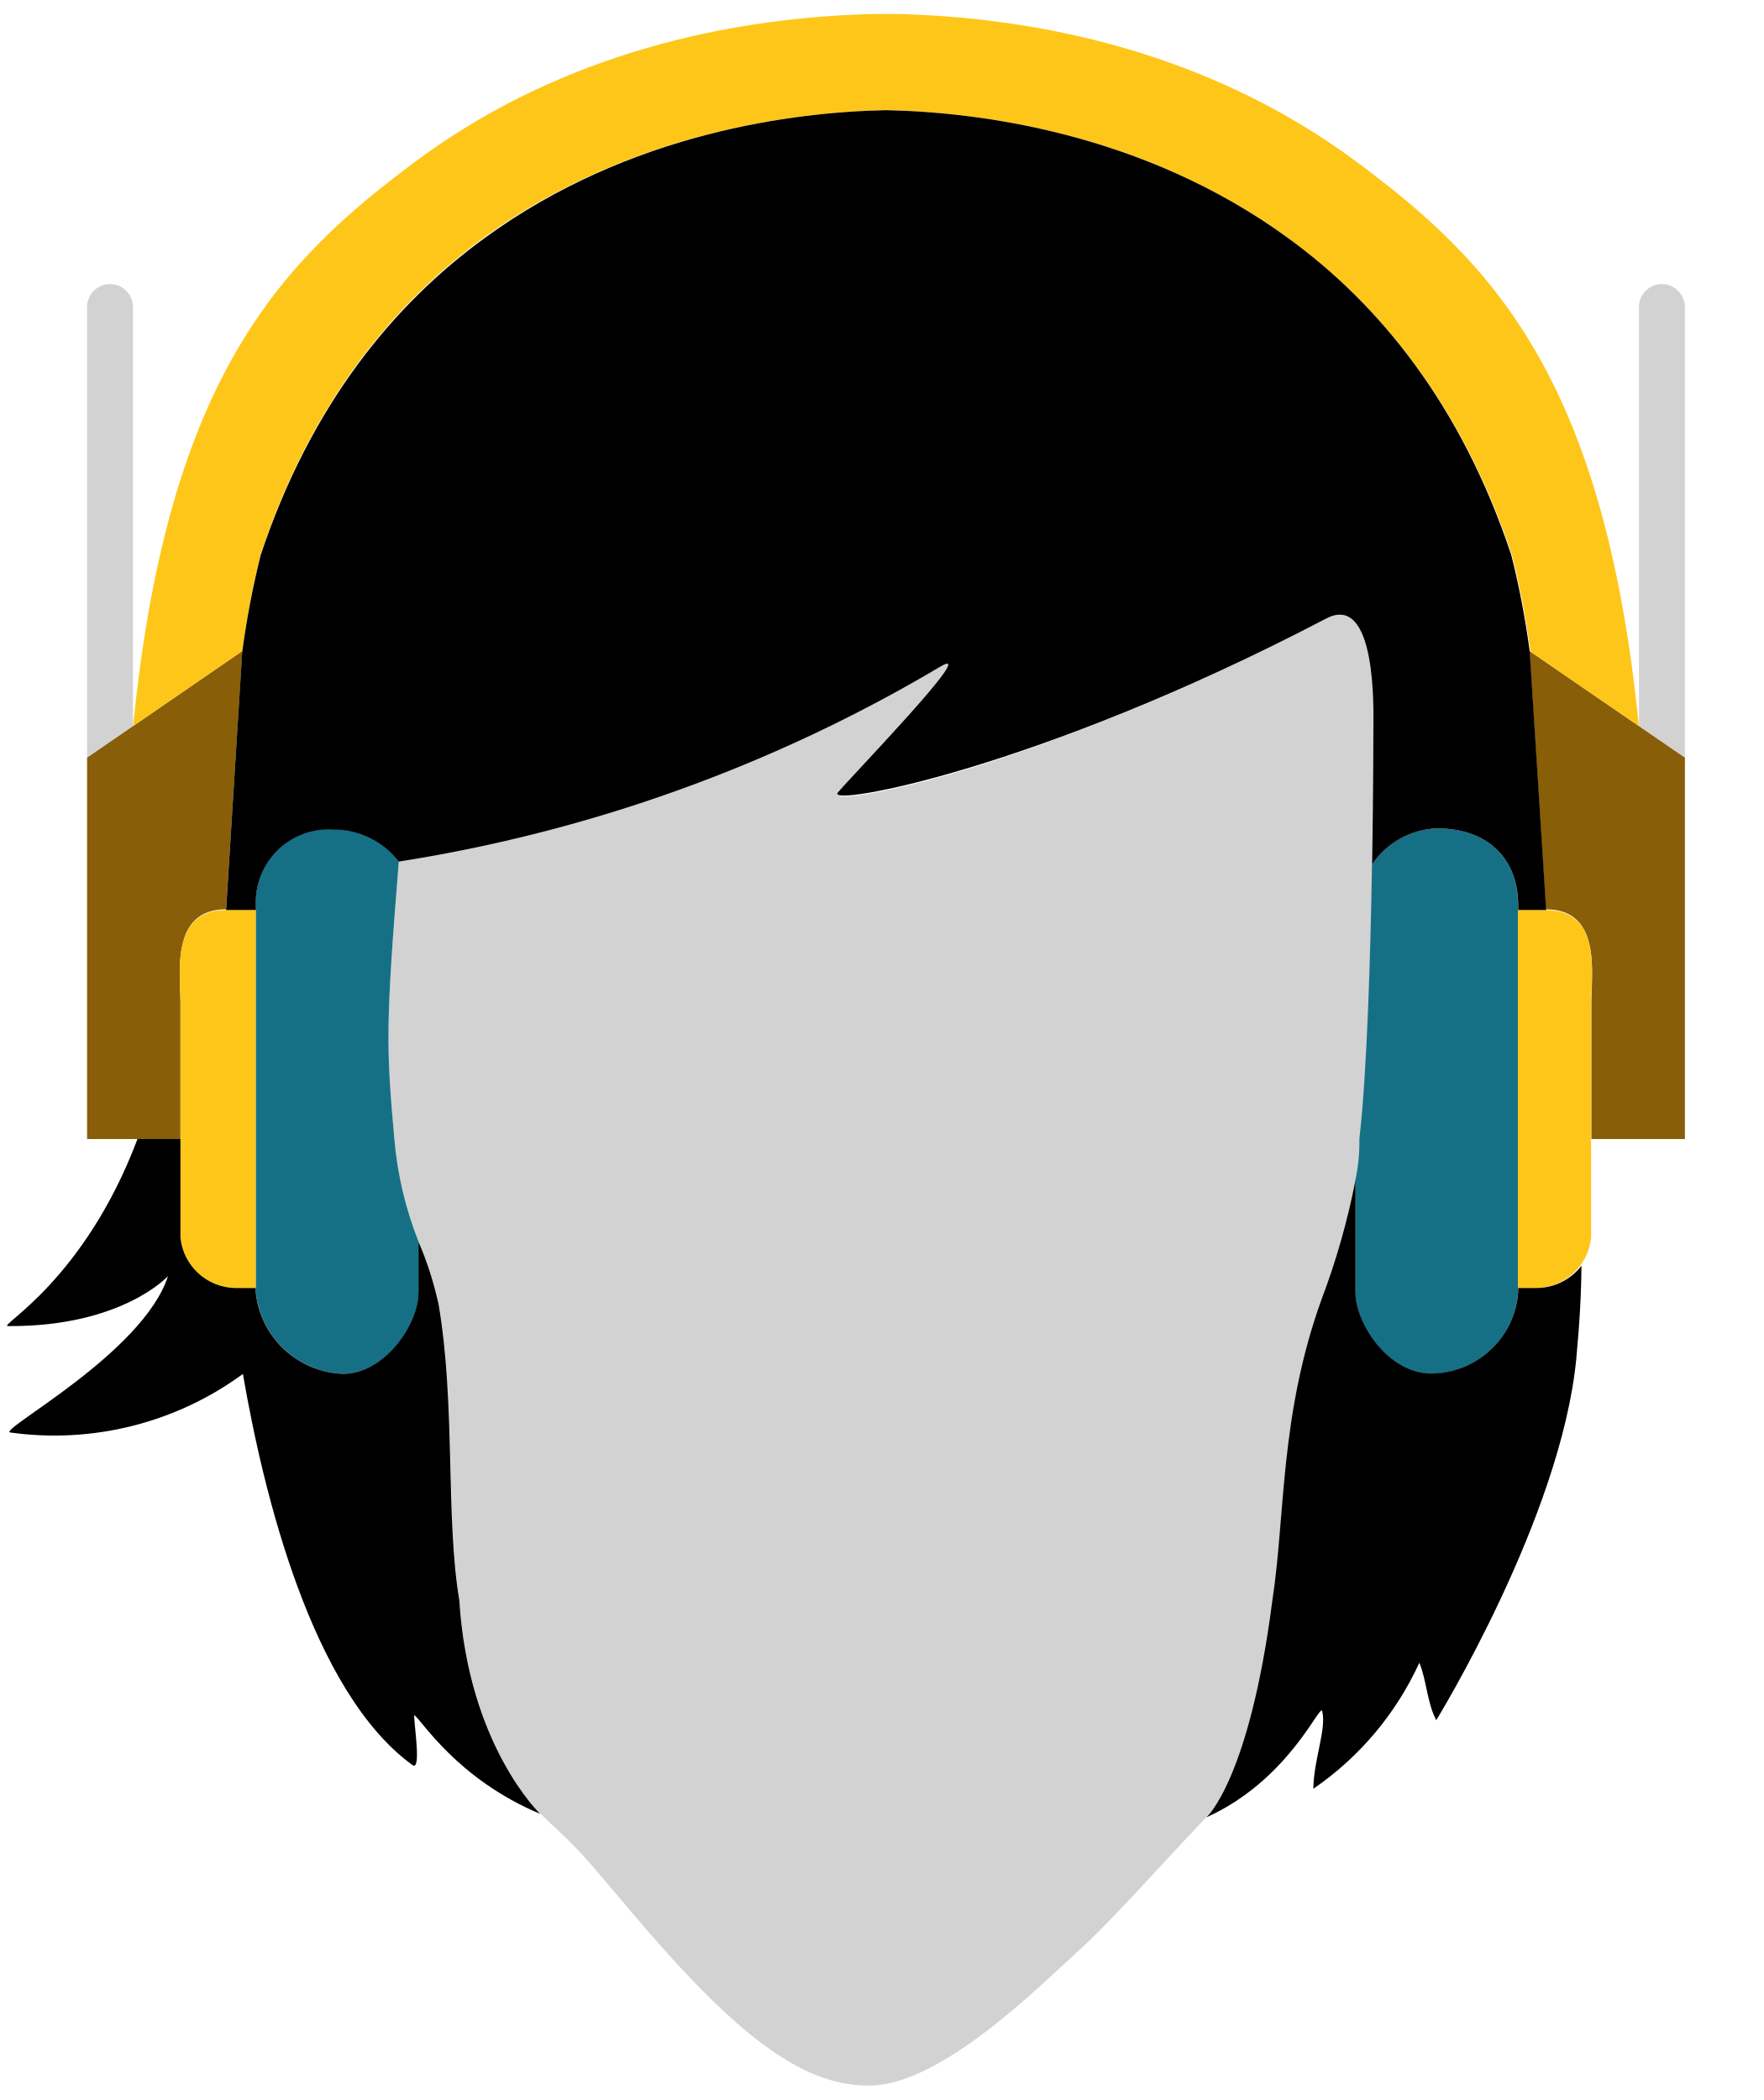
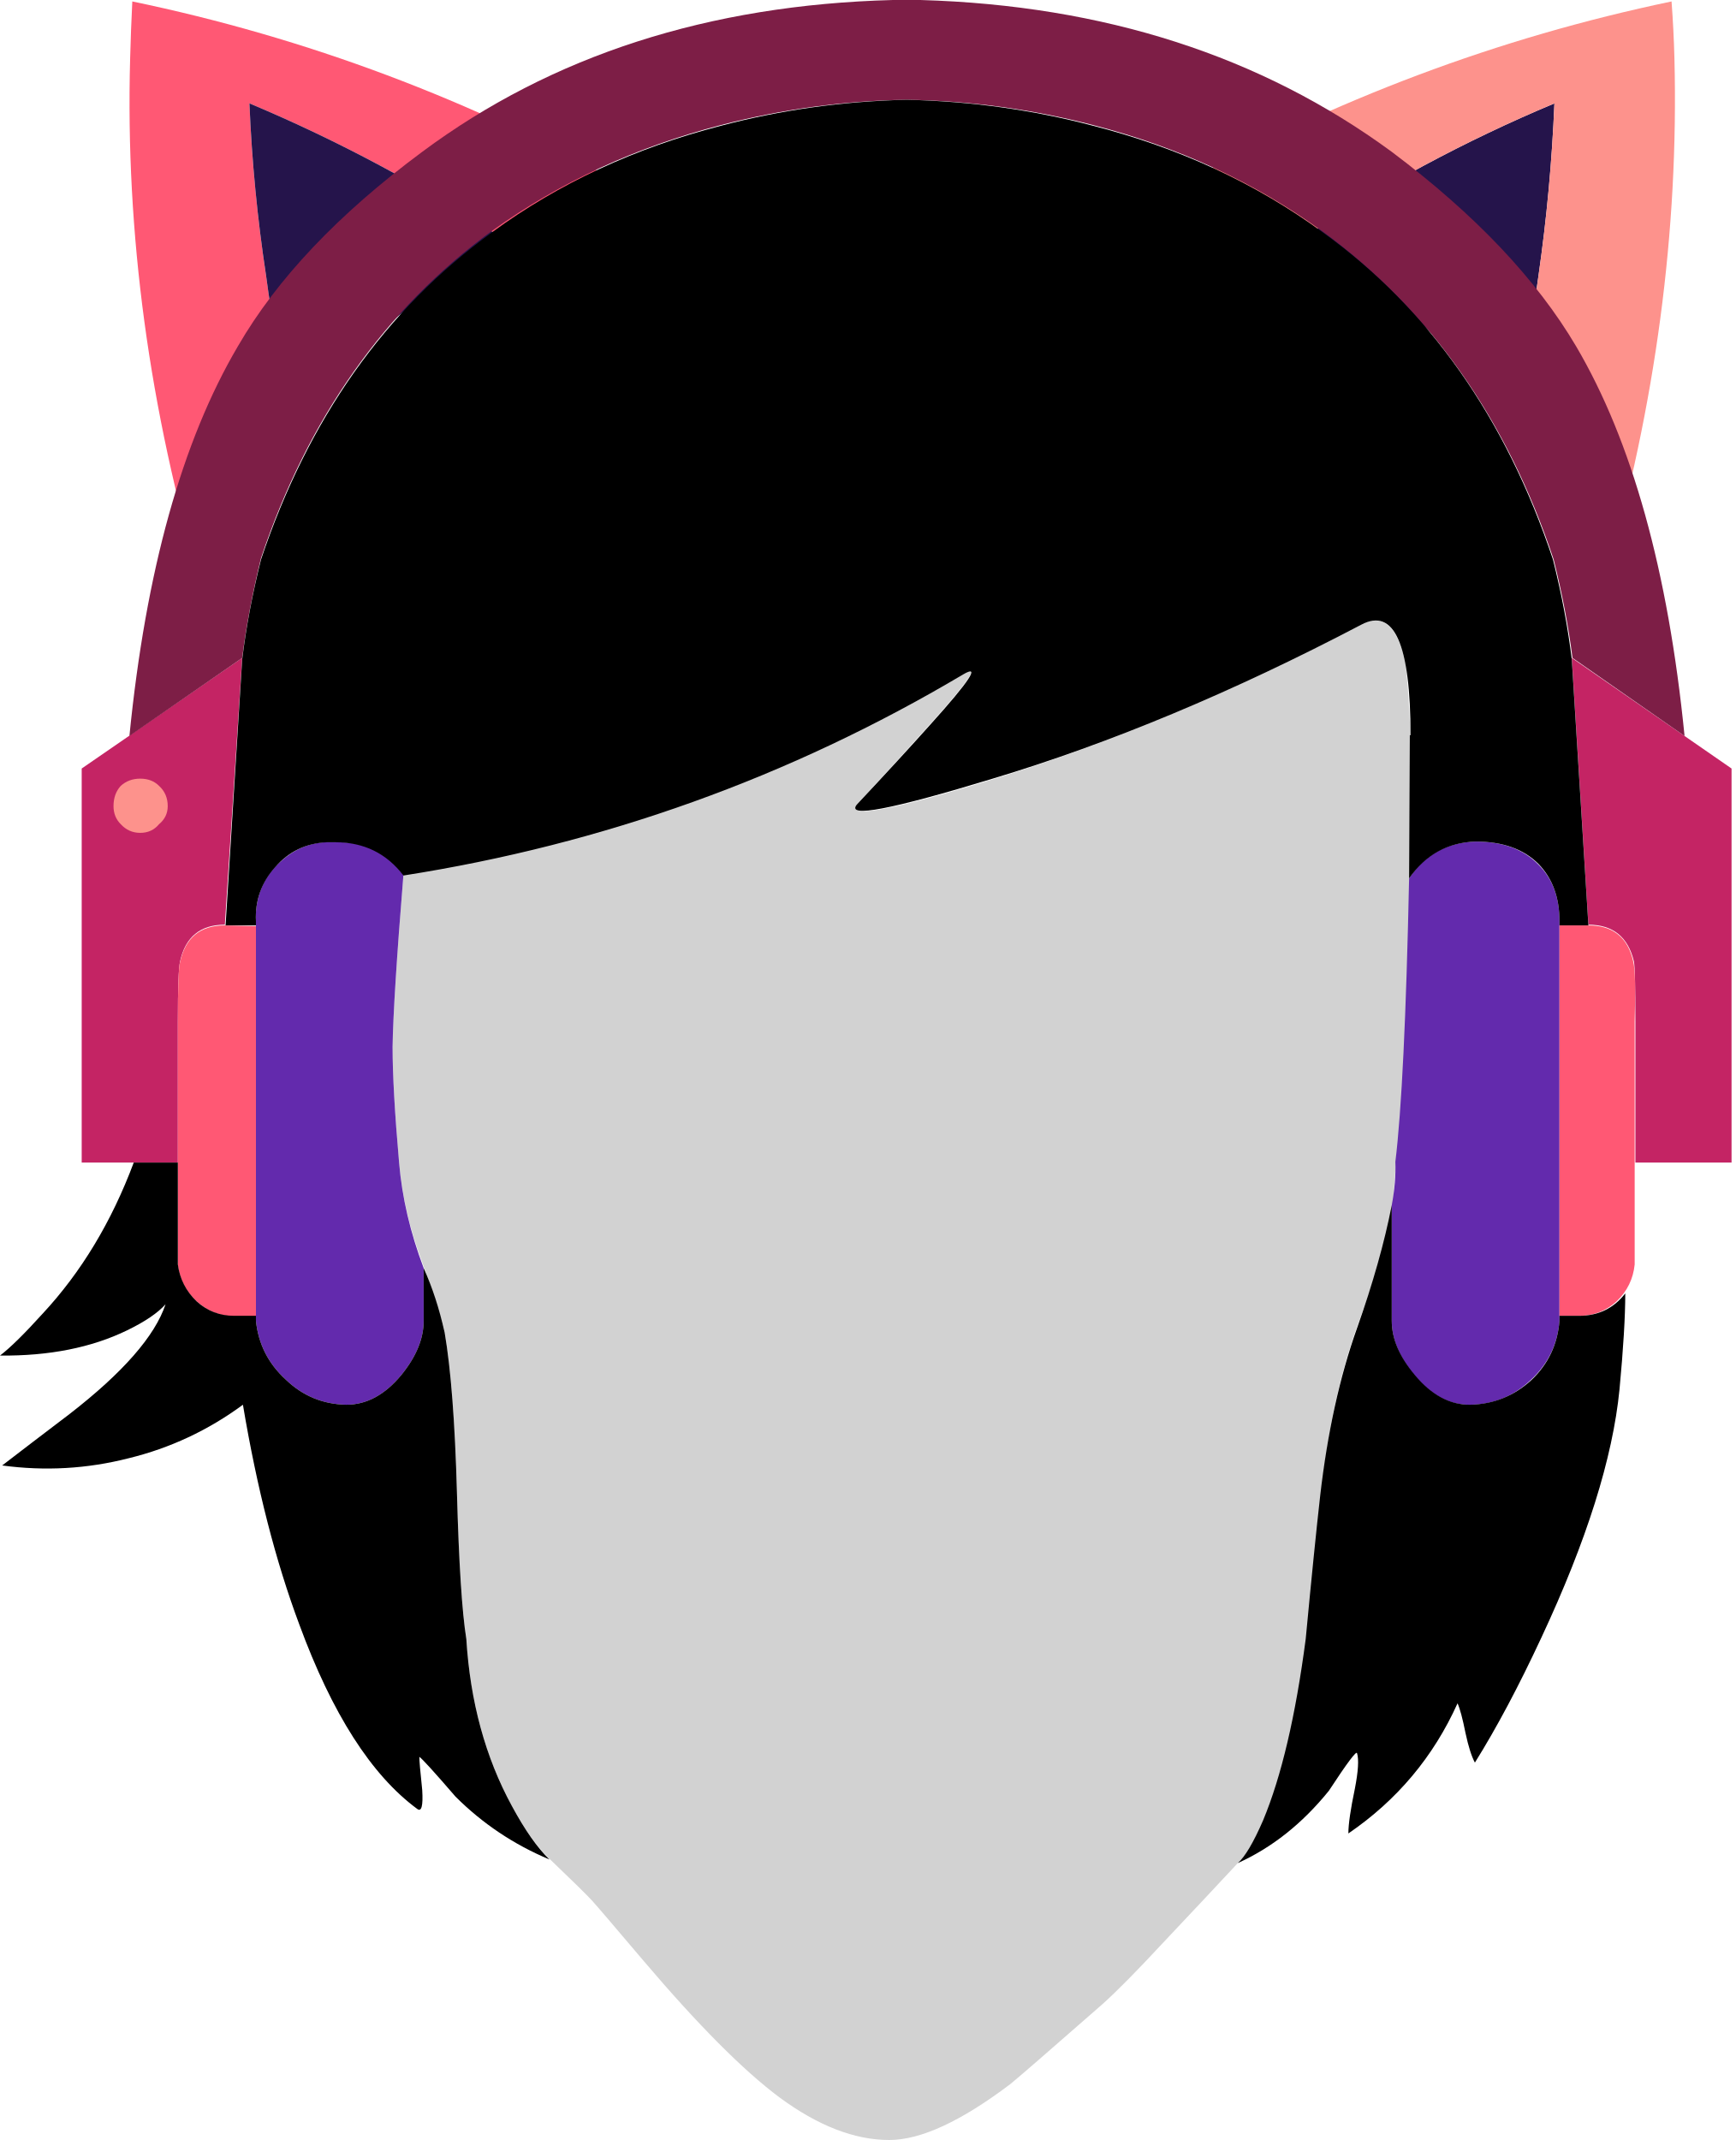
- <svg xmlns="http://www.w3.org/2000/svg" viewBox="0 0 126 150">
-   <path d="m7.86 20.29a1.64 1.64 0 0 0 -1.64 1.64v32.19l3.28-2.25v-29.94a1.65 1.65 0 0 0 -1.64-1.64z" fill="#d2d2d2" />
-   <path d="m17.31 46.5-11.09 7.62v27.24h6.67v-9.72c0-2.15-.72-6.69 3.26-6.69z" fill="#895e08" />
-   <path d="m118.71 20.29a1.64 1.64 0 0 0 -1.64 1.64v29.94l3.28 2.25v-32.19a1.65 1.65 0 0 0 -1.64-1.64z" fill="#d2d2d2" />
-   <path d="m109.25 46.5 11.1 7.62v27.24h-6.68v-9.72c0-2.15.73-6.69-3.25-6.69z" fill="#895e08" />
-   <path d="m16.15 65c-4 0-3.26 4.54-3.26 6.69v16.8a4 4 0 0 0 3.88 3.51h1.51v-27z" fill="#ffc61a" />
-   <path d="m0 0h126v150h-126z" fill="none" opacity=".6" />
-   <path d="m94.73 44.18c-20.68 10.82-35.73 13.61-34.9 12.46s10.35-10.82 7.32-9a108.83 108.83 0 0 1 -38.66 13.81c-.95 11.81-.92 13.32-.32 19.92.53 5.95 2.61 8.54 3.16 11.74 1.24 7.19.51 15.17 1.49 21.2.65 10.4 5.79 15.25 5.79 15.25 3.18 3 2.47 2.28 6.48 7 7.33 8.66 12.1 12.44 17 12.41 5.14 0 12.23-7.19 14.71-9.41s5.36-5.53 9.4-9.8c0 0 3.06-2.67 4.71-15.48.94-6.09.49-13.23 3.52-21.53 3-8.14 2.71-11.46 2.71-11.46 1-8.54 1-29.48 1-29.48-.04-1.06.2-9.52-3.41-7.63z" fill="#d2d2d2" />
-   <path d="m102.63 59.17a5.86 5.86 0 0 0 -4.63 2.56c-.11 6.62-.36 14.94-.9 19.59a13.53 13.53 0 0 1 -.29 3v8c0 2.28 2.41 5.81 5.39 5.81a6.27 6.27 0 0 0 6.23-5.81v-27.67c.01-3.1-1.94-5.48-5.8-5.48z" fill="#167085" />
-   <path d="m28.17 81.37c-.59-6.6-.63-8.11.32-19.88a5.86 5.86 0 0 0 -4.71-2.29 5.19 5.19 0 0 0 -5.5 5.45v27.67a6.5 6.5 0 0 0 6.23 5.81c3 0 5.39-3.53 5.39-5.81v-3.63a25.8 25.8 0 0 1 -1.73-7.32z" fill="#167085" />
-   <path d="m110.42 65h-2v27h1.35a4 4 0 0 0 3.88-3.58v-16.78c.02-2.15.75-6.64-3.23-6.64z" fill="#ffc61a" />
-   <path d="m109.25 46.5 7.81 5.36c-2.49-25.13-10.71-33.29-20.24-40.36-9.37-6.94-20.82-10.18-32.6-10.5h-.94-.94c-11.8.3-23.23 3.54-32.59 10.48-9.54 7.09-17.75 15.25-20.24 40.38l7.8-5.36a63.45 63.45 0 0 1 1.32-6.93c3.57-10.75 9.48-17.91 16-22.65 10.37-7.49 22.17-8.92 28.65-9.05 6.48.13 18.33 1.56 28.72 9.13 6.51 4.74 12.41 11.9 16 22.65a61.37 61.37 0 0 1 1.32 6.92z" fill="#ffc61a" />
-   <path d="m32.81 114.31c-1-6-.25-14-1.49-21.2a24.57 24.57 0 0 0 -1.43-4.42v3.63c0 2.28-2.41 5.81-5.39 5.81a6.5 6.5 0 0 1 -6.23-5.81v-.32h-1.5a4 4 0 0 1 -3.88-3.58v-7.06h-3.07c-3.82 10.14-9.97 13.35-9.26 13.36 8.15.06 11.44-3.57 11.44-3.57-1.78 5.52-12.18 11-11.27 11.17a22.79 22.79 0 0 0 16.62-4.18c1.47 8.53 4.91 22.69 12.09 27.92.68.55.14-2.81.14-3.56.55.36 3.05 4.56 9 7.06.02 0-5.12-4.85-5.77-15.25z" />
-   <path d="m109.79 92h-1.35v.3a6.27 6.27 0 0 1 -6.23 5.81c-3 0-5.39-3.53-5.39-5.81v-8a52.05 52.05 0 0 1 -2.42 8.5c-3 8.3-2.58 15.44-3.52 21.53-1.65 12.81-4.71 15.48-4.71 15.48 5.89-2.65 8.12-8.18 8.27-7.59.33 1.26-.61 3.47-.63 5.55a22 22 0 0 0 7.57-9c.52 1.23.55 2.86 1.21 4.1 0 0 8.9-14.46 10-25.8.25-2.64.36-4.81.37-6.66a4.06 4.06 0 0 1 -3.17 1.59z" />
-   <path d="m98.1 51.84s0 4.35-.09 9.89a5.86 5.86 0 0 1 4.62-2.56c3.86 0 5.81 2.38 5.81 5.48v.35h2l-1.17-18.43a61.37 61.37 0 0 0 -1.32-6.92c-3.59-10.8-9.49-17.96-15.95-22.65-10.39-7.57-22.24-9-28.72-9.13-6.48.13-18.28 1.56-28.66 9.13-6.51 4.74-12.42 11.9-16 22.65a63.45 63.45 0 0 0 -1.32 6.93l-1.15 18.42h2.13v-.3a5.19 5.19 0 0 1 5.5-5.45 5.86 5.86 0 0 1 4.71 2.29 108.83 108.83 0 0 0 38.66-13.91c3-1.81-6.53 8-7.32 9s14.22-1.63 34.9-12.45c3.61-1.89 3.37 6.57 3.37 7.66z" />
+ <svg xmlns="http://www.w3.org/2000/svg" xmlns:xlink="http://www.w3.org/1999/xlink" version="1.1" preserveAspectRatio="none" x="0px" y="0px" width="120px" height="148px" viewBox="0 0 120 148">
+   <defs>
+     <g id="Layer3_0_FILL">
+       <path fill="#FF5874" stroke="none" d=" M 18.4 19.05 Q 17.5 13.15 17.25 7.15 26.55 11.05 35.15 16.75 39.15 14.5 43.5 13 27.2 3.85 9.15 0.1 9.05 2.1 9 4.05 8.5 22.2 13.95 40.6 16.4 33.65 20.25 28.9 19.05 24 18.4 19.05 Z" />
+       <path fill="#25144B" stroke="none" d=" M 30.7 19.5 Q 32.85 18 35.15 16.75 26.55 11.05 17.25 7.15 17.5 13.15 18.4 19.05 19.05 24 20.25 28.9 21.85 26.85 23.7 25.25 27 22.05 30.7 19.5 M 106.4 19.05 Q 107.25 13.15 107.5 7.15 98.3 11 89.8 16.65 92.05 17.9 94.3 19.4 98.05 21.95 101.45 25.25 103.15 26.75 104.65 28.5 105.75 23.85 106.4 19.05 Z" />
+       <path fill="#FD928C" stroke="none" d=" M 115.8 4.05 Q 115.75 2.1 115.6 0.1 97.65 3.85 81.4 12.95 85.7 14.4 89.75 16.6 L 89.8 16.65 Q 98.3 11 107.5 7.15 107.25 13.15 106.4 19.05 105.75 23.85 104.65 28.5 108.35 33.05 110.85 39.65 110.9 39.9 111 40.1 116.25 21.95 115.8 4.05 Z" />
+     </g>
+     <g id="Layer2_0_FILL">
+       <path fill="#C42464" stroke="none" d=" M 13 67.5 Q 13.55 64.95 16.1 64.95 L 17.3 46.5 6.2 54.15 6.2 81.4 12.85 81.4 12.85 71.65 Q 12.85 68.15 13 67.5 Z" />
+     </g>
+     <g id="Layer2_1_FILL">
+       <path fill="#C42464" stroke="none" d=" M 110.4 64.95 Q 112.95 64.95 113.55 67.5 113.65 68.05 113.65 71.65 L 113.65 81.4 120.3 81.4 120.3 54.15 109.25 46.5 110.4 64.95 Z" />
+     </g>
+     <g id="Layer2_2_FILL">
+       <path fill="#FF5874" stroke="none" d=" M 18.25 65.05 L 16.1 65 Q 13.55 65 13 67.55 12.85 68.1 12.85 71.7 L 12.85 88.5 Q 13.05 90 14.15 91 15.25 92 16.75 92.05 L 18.25 92.05 18.25 65.05 Z" />
+     </g>
+     <g id="Layer2_3_FILL">
+       <path fill="#D2D2D2" stroke="none" d=" M 97.75 46.9 Q 96.95 43 94.7 44.2 81.25 51.2 69.2 54.9 58.8 58.1 59.8 56.65 62.8 53.4 64.9 51.05 68.95 46.55 67.15 47.65 49.3 58.2 28.45 61.5 27.75 70.1 27.7 73.4 27.7 76.3 28.15 81.4 28.45 84.85 29.75 88.3 31.15 92.2 31.3 93.15 31.95 96.95 32.15 104.2 32.35 111.5 32.8 114.35 33.2 120.85 35.95 125.9 37.3 128.4 38.6 129.6 40.95 131.85 41.5 132.45 42 133 45.05 136.6 50.7 143.25 54.45 146.05 58.45 149 62.05 149 65.3 149 70.4 145.15 71.15 144.55 76.8 139.6 78.3 138.25 80.9 135.45 84.2 131.95 86.2 129.8 86.95 129.15 87.95 126.85 89.85 122.3 90.9 114.3 91.5 107.95 91.9 104.35 92.6 97.8 94.4 92.75 96.3 87.7 96.9 84 L 97.1 81.3 Q 97.75 75.95 98 63.35 L 98.1 51.85 Q 97.9 47.85 97.75 46.9 Z" />
+     </g>
+     <g id="Layer2_4_FILL">
+       <path fill="#632AAD" stroke="none" d=" M 106.95 60.8 Q 105.4 59.2 102.6 59.2 99.6 59.3 98 61.75 97.7 76.05 97.05 81.35 97.1 82.75 96.8 84.35 L 96.8 92.35 Q 96.8 94.2 98.35 96.1 100.05 98.15 102.15 98.15 104.6 98.15 106.4 96.45 108.2 94.8 108.4 92.35 L 108.4 64.7 Q 108.4 62.25 106.95 60.8 Z" />
+     </g>
+     <g id="Layer2_5_FILL">
+       <path fill="#632AAD" stroke="none" d=" M 27.7 73.4 Q 27.75 70.1 28.45 61.5 26.7 59.15 23.75 59.25 21.6 59.1 20 60.55 18.4 61.95 18.25 64.1 L 18.25 92.35 Q 18.5 94.75 20.3 96.4 22.05 98.1 24.5 98.15 26.6 98.15 28.3 96.1 29.85 94.2 29.85 92.35 L 29.85 88.7 Q 28.45 85 28.15 81.4 27.7 76.3 27.7 73.4 Z" />
+     </g>
+     <g id="Layer2_6_FILL">
+       <path fill="#FF5874" stroke="none" d=" M 113.5 67.5 Q 112.95 65 110.4 65 L 108.4 65 108.4 92 109.75 92 Q 111.25 92 112.35 91 113.45 89.95 113.6 88.45 L 113.6 71.65 Q 113.7 68.3 113.5 67.5 Z" />
+     </g>
+     <g id="Layer2_7_FILL">
+       <path fill="#7D1E46" stroke="none" d=" M 108 39.7 Q 108.89 43.261 109.3 46.5 L 117.05 51.9 Q 115.35 34.8 109.55 24.95 105.45 18 96.8 11.5 83.25 1.55 64.2 1 L 62.3 1 Q 43.2 1.5 29.75 11.5 21.05 17.95 17 24.95 11.2 34.8 9.5 51.9 L 17.3 46.5 Q 17.7 43.3 18.6 39.6 23.45 25.1 34.6 16.95 41.55 11.95 50.4 9.65 56.75 8 63.25 7.9 69.8 8 76.15 9.65 85.05 11.95 92 17 103.15 25.15 108 39.7 Z" />
+     </g>
+     <g id="Layer2_8_FILL">
+       <path fill="#000000" stroke="none" d=" M 3.5 91.85 Q 1.6 93.95 0.55 94.75 5.65 94.8 9.35 93 11.2 92.1 12 91.2 10.9 94.5 5.35 98.8 2.65 100.85 0.7 102.35 5.15 102.95 9.45 101.85 13.75 100.8 17.35 98.15 18.8 106.8 21.25 113.35 24.65 122.6 29.4 126.1 29.85 126.45 29.75 124.8 29.55 122.9 29.55 122.5 29.85 122.7 32.05 125.25 34.85 128.05 38.55 129.6 37.3 128.4 35.95 125.9 33.2 120.85 32.8 114.35 32.35 111.55 32.15 104.2 31.95 96.95 31.3 93.15 30.75 90.7 29.85 88.7 L 29.85 92.35 Q 29.85 94.2 28.3 96.1 26.6 98.15 24.5 98.15 22.05 98.1 20.3 96.4 18.5 94.75 18.25 92.35 L 18.25 92 16.75 92 Q 15.25 92 14.15 91 13.05 89.95 12.85 88.45 L 12.85 81.4 9.8 81.4 Q 7.5 87.55 3.5 91.85 Z" />
+     </g>
+     <g id="Layer2_9_FILL">
+       <path fill="#000000" stroke="none" d=" M 98.4 96.1 Q 96.8 94.2 96.8 92.35 L 96.8 84.35 Q 96.05 88.2 94.4 92.85 92.6 97.9 91.85 104.45 91.45 108 90.85 114.35 89.8 122.35 87.9 126.9 86.9 129.2 86.15 129.85 89.7 128.25 92.45 124.85 94.35 121.95 94.4 122.25 94.6 122.9 94.25 124.7 93.8 126.85 93.8 127.8 98.85 124.35 101.35 118.8 101.6 119.35 101.9 120.85 102.2 122.25 102.55 122.9 104.8 119.3 107.15 114.25 111.85 104.2 112.55 97.1 112.95 92.85 112.95 90.45 111.75 92 109.75 92 L 108.4 92 108.4 92.35 Q 108.2 94.8 106.45 96.45 104.65 98.1 102.2 98.15 100.1 98.15 98.4 96.1 Z" />
+     </g>
+     <g id="Layer2_10_FILL">
+       <path fill="#000000" stroke="none" d=" M 107.95 39.7 Q 103.05 25 92 17.05 85.1 12 76.15 9.7 69.9 8.05 63.25 7.9 56.65 8.05 50.4 9.7 41.5 12 34.6 17.05 23.5 25.1 18.6 39.7 17.7 43.3 17.3 46.6 L 16.15 65 18.25 65 18.25 64.7 Q 18.15 62.55 19.6 60.95 21 59.35 23.15 59.25 L 23.75 59.25 Q 26.7 59.25 28.45 61.55 49.2 58.3 67.15 47.65 69 46.55 64.9 51.1 62.8 53.45 59.8 56.65 58.7 58.05 69.2 54.85 81.35 51.2 94.7 44.2 98.1 42.4 98.1 51.85 L 98.05 51.85 98 61.75 Q 99.7 59.3 102.6 59.2 105.4 59.2 106.95 60.75 108.4 62.25 108.4 64.7 L 108.4 65 110.4 65 109.25 46.6 Q 108.85 43.3 107.95 39.7 Z" />
+     </g>
+     <g id="Layer0_0_FILL">
+       <path fill="#FD928C" stroke="none" d=" M 11.6 55.75 Q 11.6 54.9 11 54.35 10.5 53.85 9.7 53.85 8.9 53.85 8.35 54.35 7.85 54.9 7.85 55.75 7.85 56.5 8.35 57 8.9 57.6 9.7 57.6 10.5 57.6 11 57 11.6 56.5 11.6 55.75 M -123.65 48.25 Q -124.15 47.75 -124.95 47.75 -125.75 47.75 -126.3 48.25 -126.8 48.8 -126.8 49.65 -126.8 50.4 -126.3 50.9 -125.75 51.5 -124.95 51.5 -124.15 51.5 -123.65 50.9 -123.05 50.4 -123.05 49.65 -123.05 48.8 -123.65 48.25 M -19.35 -11.05 Q -19.4 -13 -19.55 -15 -37.5 -11.25 -53.75 -2.15 -49.45 -0.7 -45.4 1.5 L -45.35 1.55 Q -36.85 -4.1 -27.65 -7.95 -27.9 -1.95 -28.75 3.95 -29.4 8.75 -30.5 13.4 -26.8 17.95 -24.3 24.55 -24.25 24.8 -24.15 25 -18.9 6.85 -19.35 -11.05 Z" />
+       <path fill="#632AAD" stroke="none" d=" M -106.95 53.7 Q -109.1 49.9 -114.15 51.85 -116.55 52.9 -116.5 56.7 -116.5 57.4 -116.4 58.25 L -116.4 84.35 Q -116.1 90.55 -110.5 89.95 -103.4 88.95 -105.5 80.1 -109.25 68.25 -106.95 53.7 M -28.8 56.65 Q -28.75 52.9 -31.15 51.8 -36.2 49.85 -38.35 53.65 -40.05 67.6 -40.2 80.1 -40.3 89.25 -34.75 89.9 -29.2 90.5 -28.9 84.3 L -28.9 58.2 Q -28.8 57.35 -28.8 56.65 Z" />
+       <path fill="#FF5874" stroke="none" d=" M -122.35 73.5 L -122.35 81.05 Q -122.4 84.3 -119.8 84.35 L -116.4 84.35 -116.4 58.25 Q -116.5 57.4 -116.5 56.7 L -119.15 56.7 Q -122.5 56.55 -122.35 59.4 L -122.35 73.5 M -28.8 56.65 Q -28.8 57.35 -28.9 58.2 L -28.9 84.3 -25.45 84.3 Q -22.85 84.25 -22.9 81.05 L -22.9 73.5 -22.9 59.4 Q -22.95 56.85 -26.4 56.65 -27.05 56.65 -27.75 56.65 L -28.8 56.65 M -126 -15 Q -126.1 -13 -126.15 -11.05 -126.65 7.1 -121.2 25.5 -118.75 18.55 -114.9 13.8 -116.1 8.9 -116.75 3.95 -117.65 -1.95 -117.9 -7.95 -108.6 -4.05 -100 1.65 -96 -0.6 -91.65 -2.1 -107.95 -11.25 -126 -15 Z" />
+       <path fill="#C42464" stroke="none" d=" M -125.1 44.55 Q -128.4 46.2 -128.35 48.6 L -128.35 70.45 Q -128.5 73.55 -126.6 73.5 L -122.35 73.5 -122.35 59.4 Q -122.5 56.55 -119.15 56.7 -118.45 48 -117.05 40.9 L -124.35 44.25 Q -124.7 44.4 -125.1 44.55 M -124.95 47.75 Q -124.15 47.75 -123.65 48.25 -123.05 48.8 -123.05 49.65 -123.05 50.4 -123.65 50.9 -124.15 51.5 -124.95 51.5 -125.75 51.5 -126.3 50.9 -126.8 50.4 -126.8 49.65 -126.8 48.8 -126.3 48.25 -125.75 47.75 -124.95 47.75 M -20.45 44.55 Q -20.75 44.4 -21.15 44.25 L -27.9 41.15 Q -26.55 48.15 -26.4 56.65 -22.95 56.85 -22.9 59.4 L -22.9 73.5 -18.9 73.5 Q -17 73.55 -17.15 70.45 L -17.15 48.6 Q -17.05 46.3 -20.1 44.7 -20.3 44.6 -20.45 44.55 Z" />
+       <path fill="#25144B" stroke="none" d=" M -116.75 3.95 Q -116.1 8.9 -114.9 13.8 -113.3 11.75 -111.45 10.15 -108.15 6.95 -104.45 4.4 -102.3 2.9 -100 1.65 -108.6 -4.05 -117.9 -7.95 -117.65 -1.95 -116.75 3.95 M -30.5 13.4 Q -29.4 8.75 -28.75 3.95 -27.9 -1.95 -27.65 -7.95 -36.85 -4.1 -45.35 1.55 -43.1 2.8 -40.85 4.3 -37.1 6.85 -33.7 10.15 -32 11.65 -30.5 13.4 Z" />
+       <path fill="#7D1E46" stroke="none" d=" M -53.9 -2.2 Q -62.6 -5.1 -72.65 -5.15 -82.85 -5.1 -91.65 -2.1 -96 -0.6 -100 1.65 -102.3 2.9 -104.45 4.4 -108.15 6.95 -111.45 10.15 -113.3 11.75 -114.9 13.8 -118.75 18.55 -121.2 25.5 -124.1 33.6 -125.1 44.55 -124.7 44.4 -124.35 44.25 L -117.05 40.9 Q -113 19.75 -102.8 12.15 -92.7 4.05 -76.2 2.3 -72.6 1.95 -68.95 2.3 -52.55 3.85 -42.15 12.15 -32 19.75 -27.95 40.9 -27.9 41.05 -27.9 41.15 L -21.15 44.25 Q -20.75 44.4 -20.45 44.55 -20.3 44.6 -20.1 44.7 -21.15 33.25 -24.15 25 -24.25 24.8 -24.3 24.55 -26.8 17.95 -30.5 13.4 -32 11.65 -33.7 10.15 -37.1 6.85 -40.85 4.3 -43.1 2.8 -45.35 1.55 L -45.4 1.5 Q -49.45 -0.7 -53.75 -2.15 -53.85 -2.2 -53.9 -2.2 Z" />
+     </g>
+   </defs>
+   <g transform="matrix( 1, 0, 0, 1, 0,0) ">
+     <use xlink:href="#Layer3_0_FILL" />
+   </g>
+   <g transform="matrix( 1, 0, 0, 1, -0.55,-1) ">
+     <use xlink:href="#Layer2_0_FILL" />
+   </g>
+   <g transform="matrix( 1, 0, 0, 1, -0.55,-1) ">
+     <use xlink:href="#Layer2_1_FILL" />
+   </g>
+   <g transform="matrix( 1, 0, 0, 1, -0.55,-1) ">
+     <use xlink:href="#Layer2_2_FILL" />
+   </g>
+   <g transform="matrix( 1, 0, 0, 1, -0.55,-1) ">
+     <use xlink:href="#Layer2_3_FILL" />
+   </g>
+   <g transform="matrix( 1, 0, 0, 1, -0.55,-1) ">
+     <use xlink:href="#Layer2_4_FILL" />
+   </g>
+   <g transform="matrix( 1, 0, 0, 1, -0.55,-1) ">
+     <use xlink:href="#Layer2_5_FILL" />
+   </g>
+   <g transform="matrix( 1, 0, 0, 1, -0.55,-1) ">
+     <use xlink:href="#Layer2_6_FILL" />
+   </g>
+   <g transform="matrix( 1, 0, 0, 1, -0.55,-1) ">
+     <use xlink:href="#Layer2_7_FILL" />
+   </g>
+   <g transform="matrix( 1, 0, 0, 1, -0.55,-1) ">
+     <use xlink:href="#Layer2_8_FILL" />
+   </g>
+   <g transform="matrix( 1, 0, 0, 1, -0.55,-1) ">
+     <use xlink:href="#Layer2_9_FILL" />
+   </g>
+   <g transform="matrix( 1, 0, 0, 1, -0.55,-1) ">
+     <use xlink:href="#Layer2_10_FILL" />
+   </g>
+   <g transform="matrix( 1, 0, 0, 1, 0,0) ">
+     <use xlink:href="#Layer0_0_FILL" />
+   </g>
</svg>
